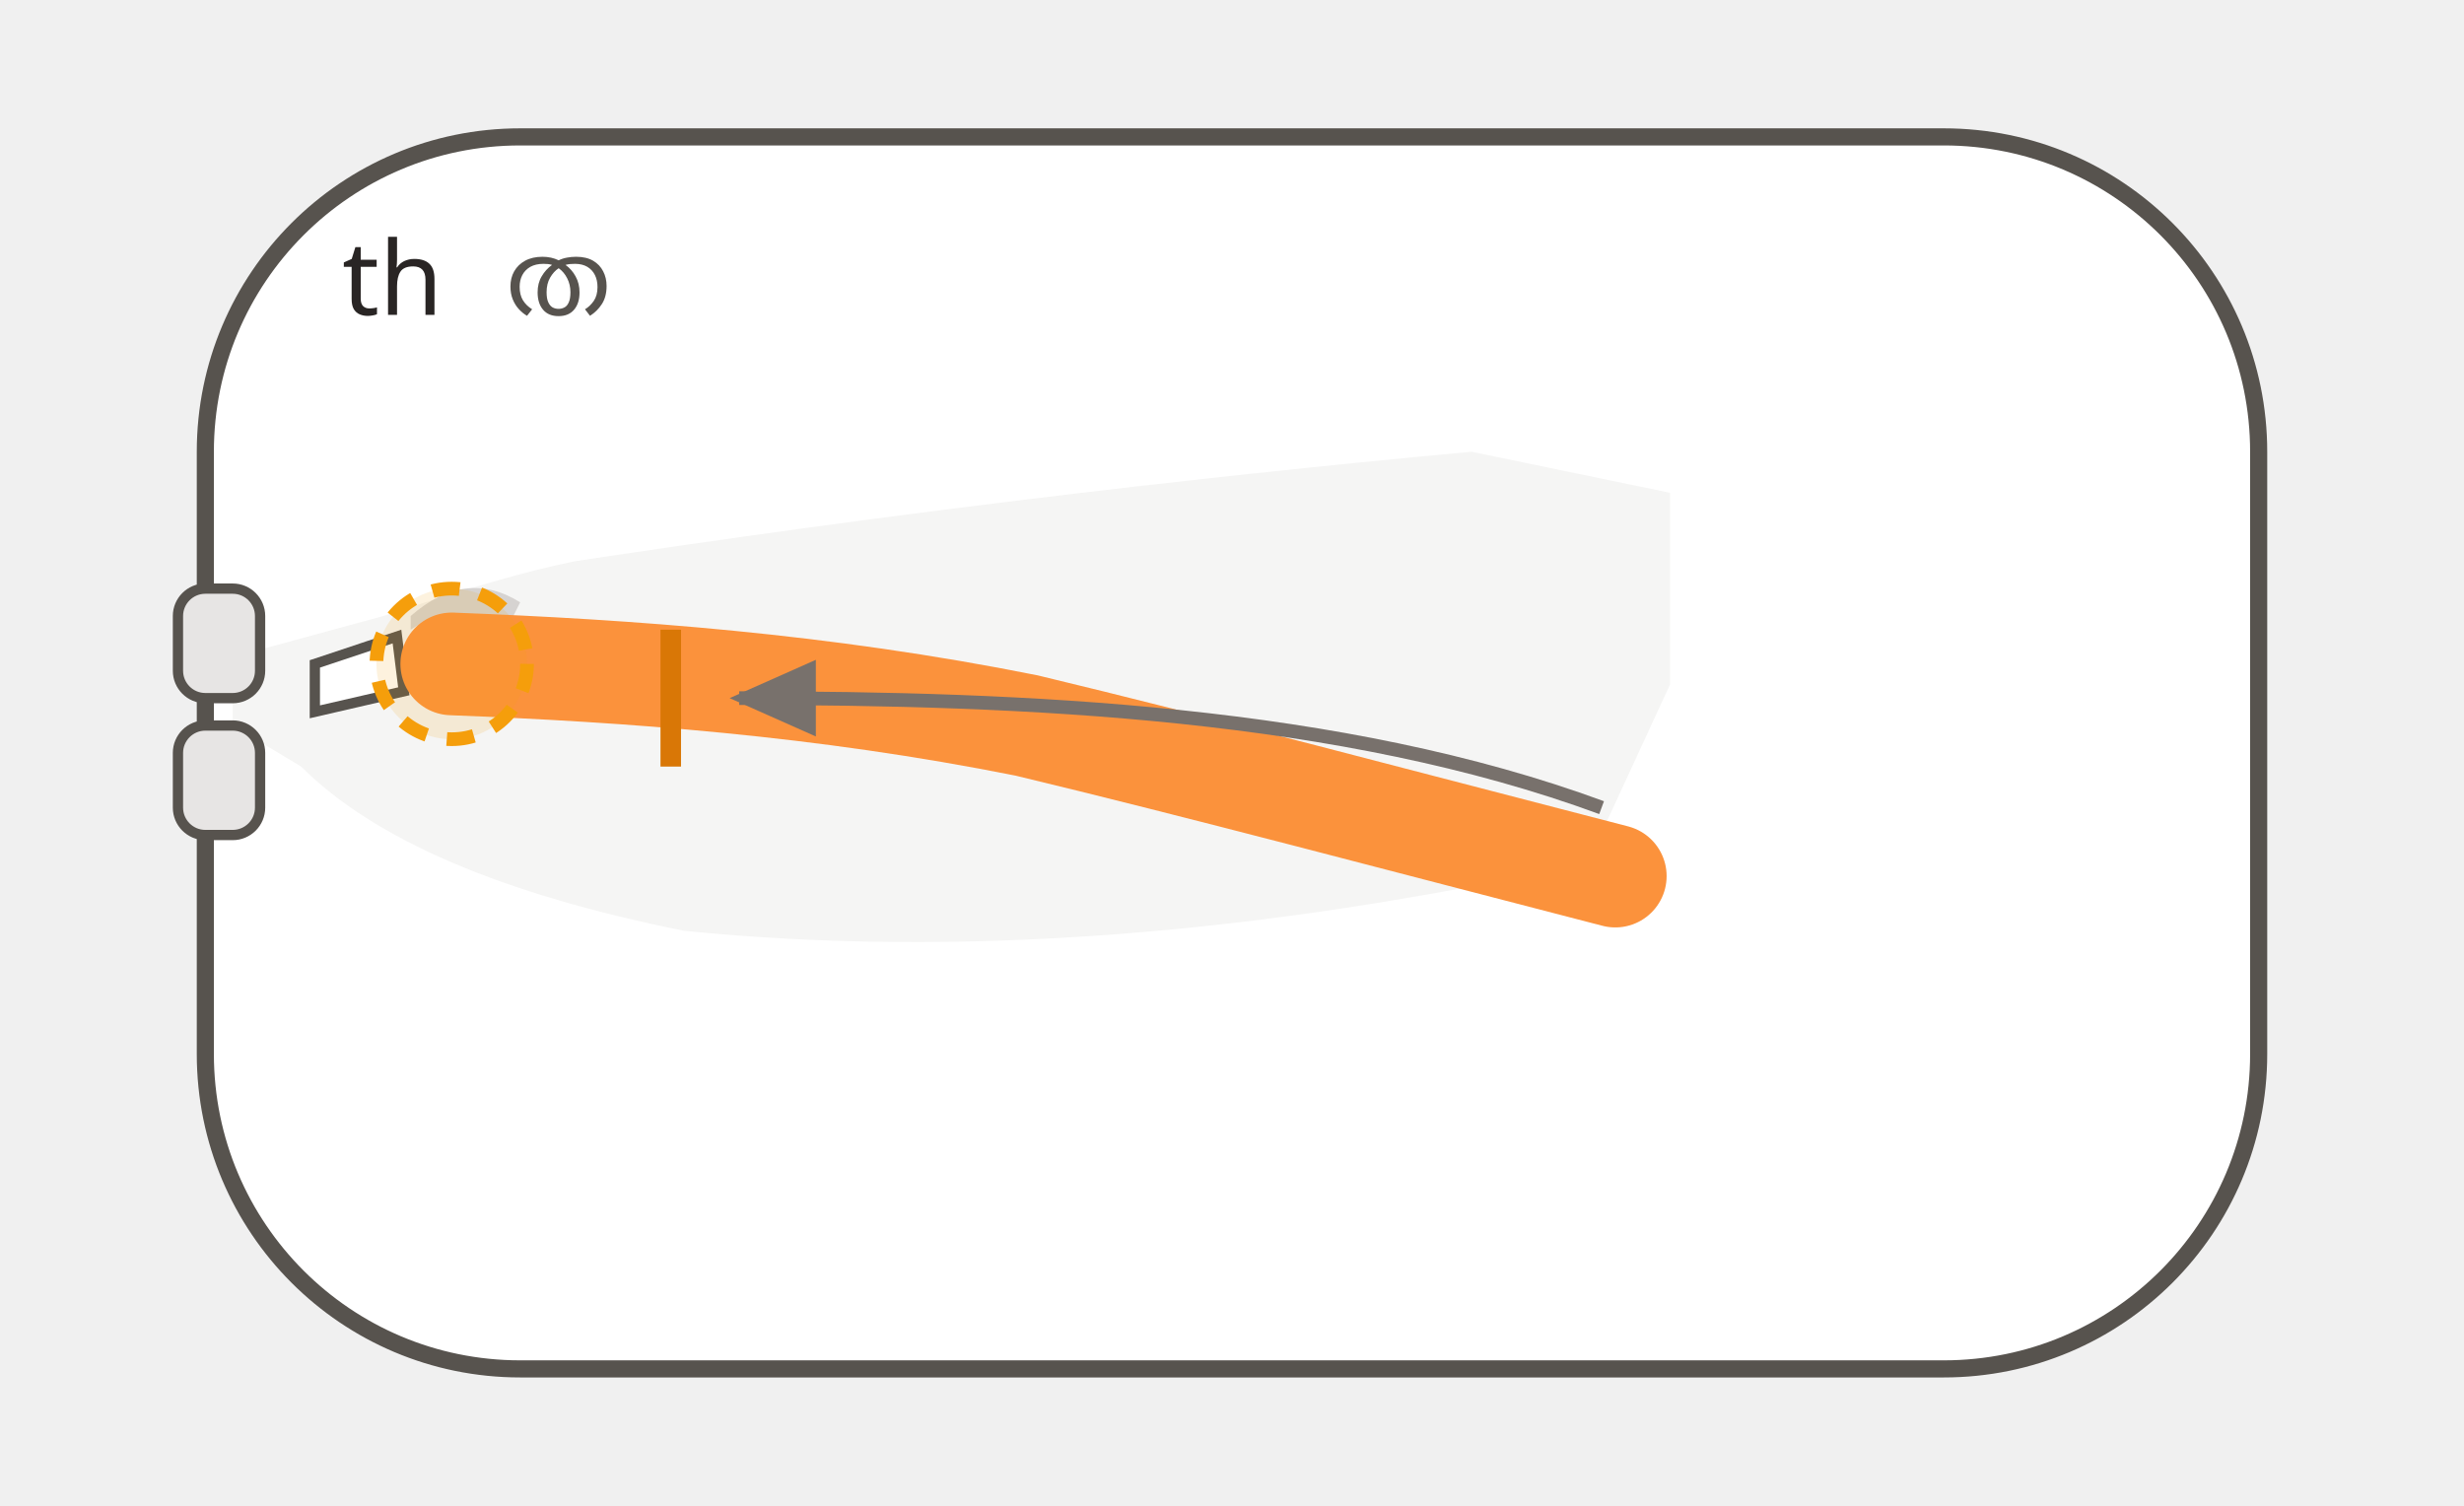
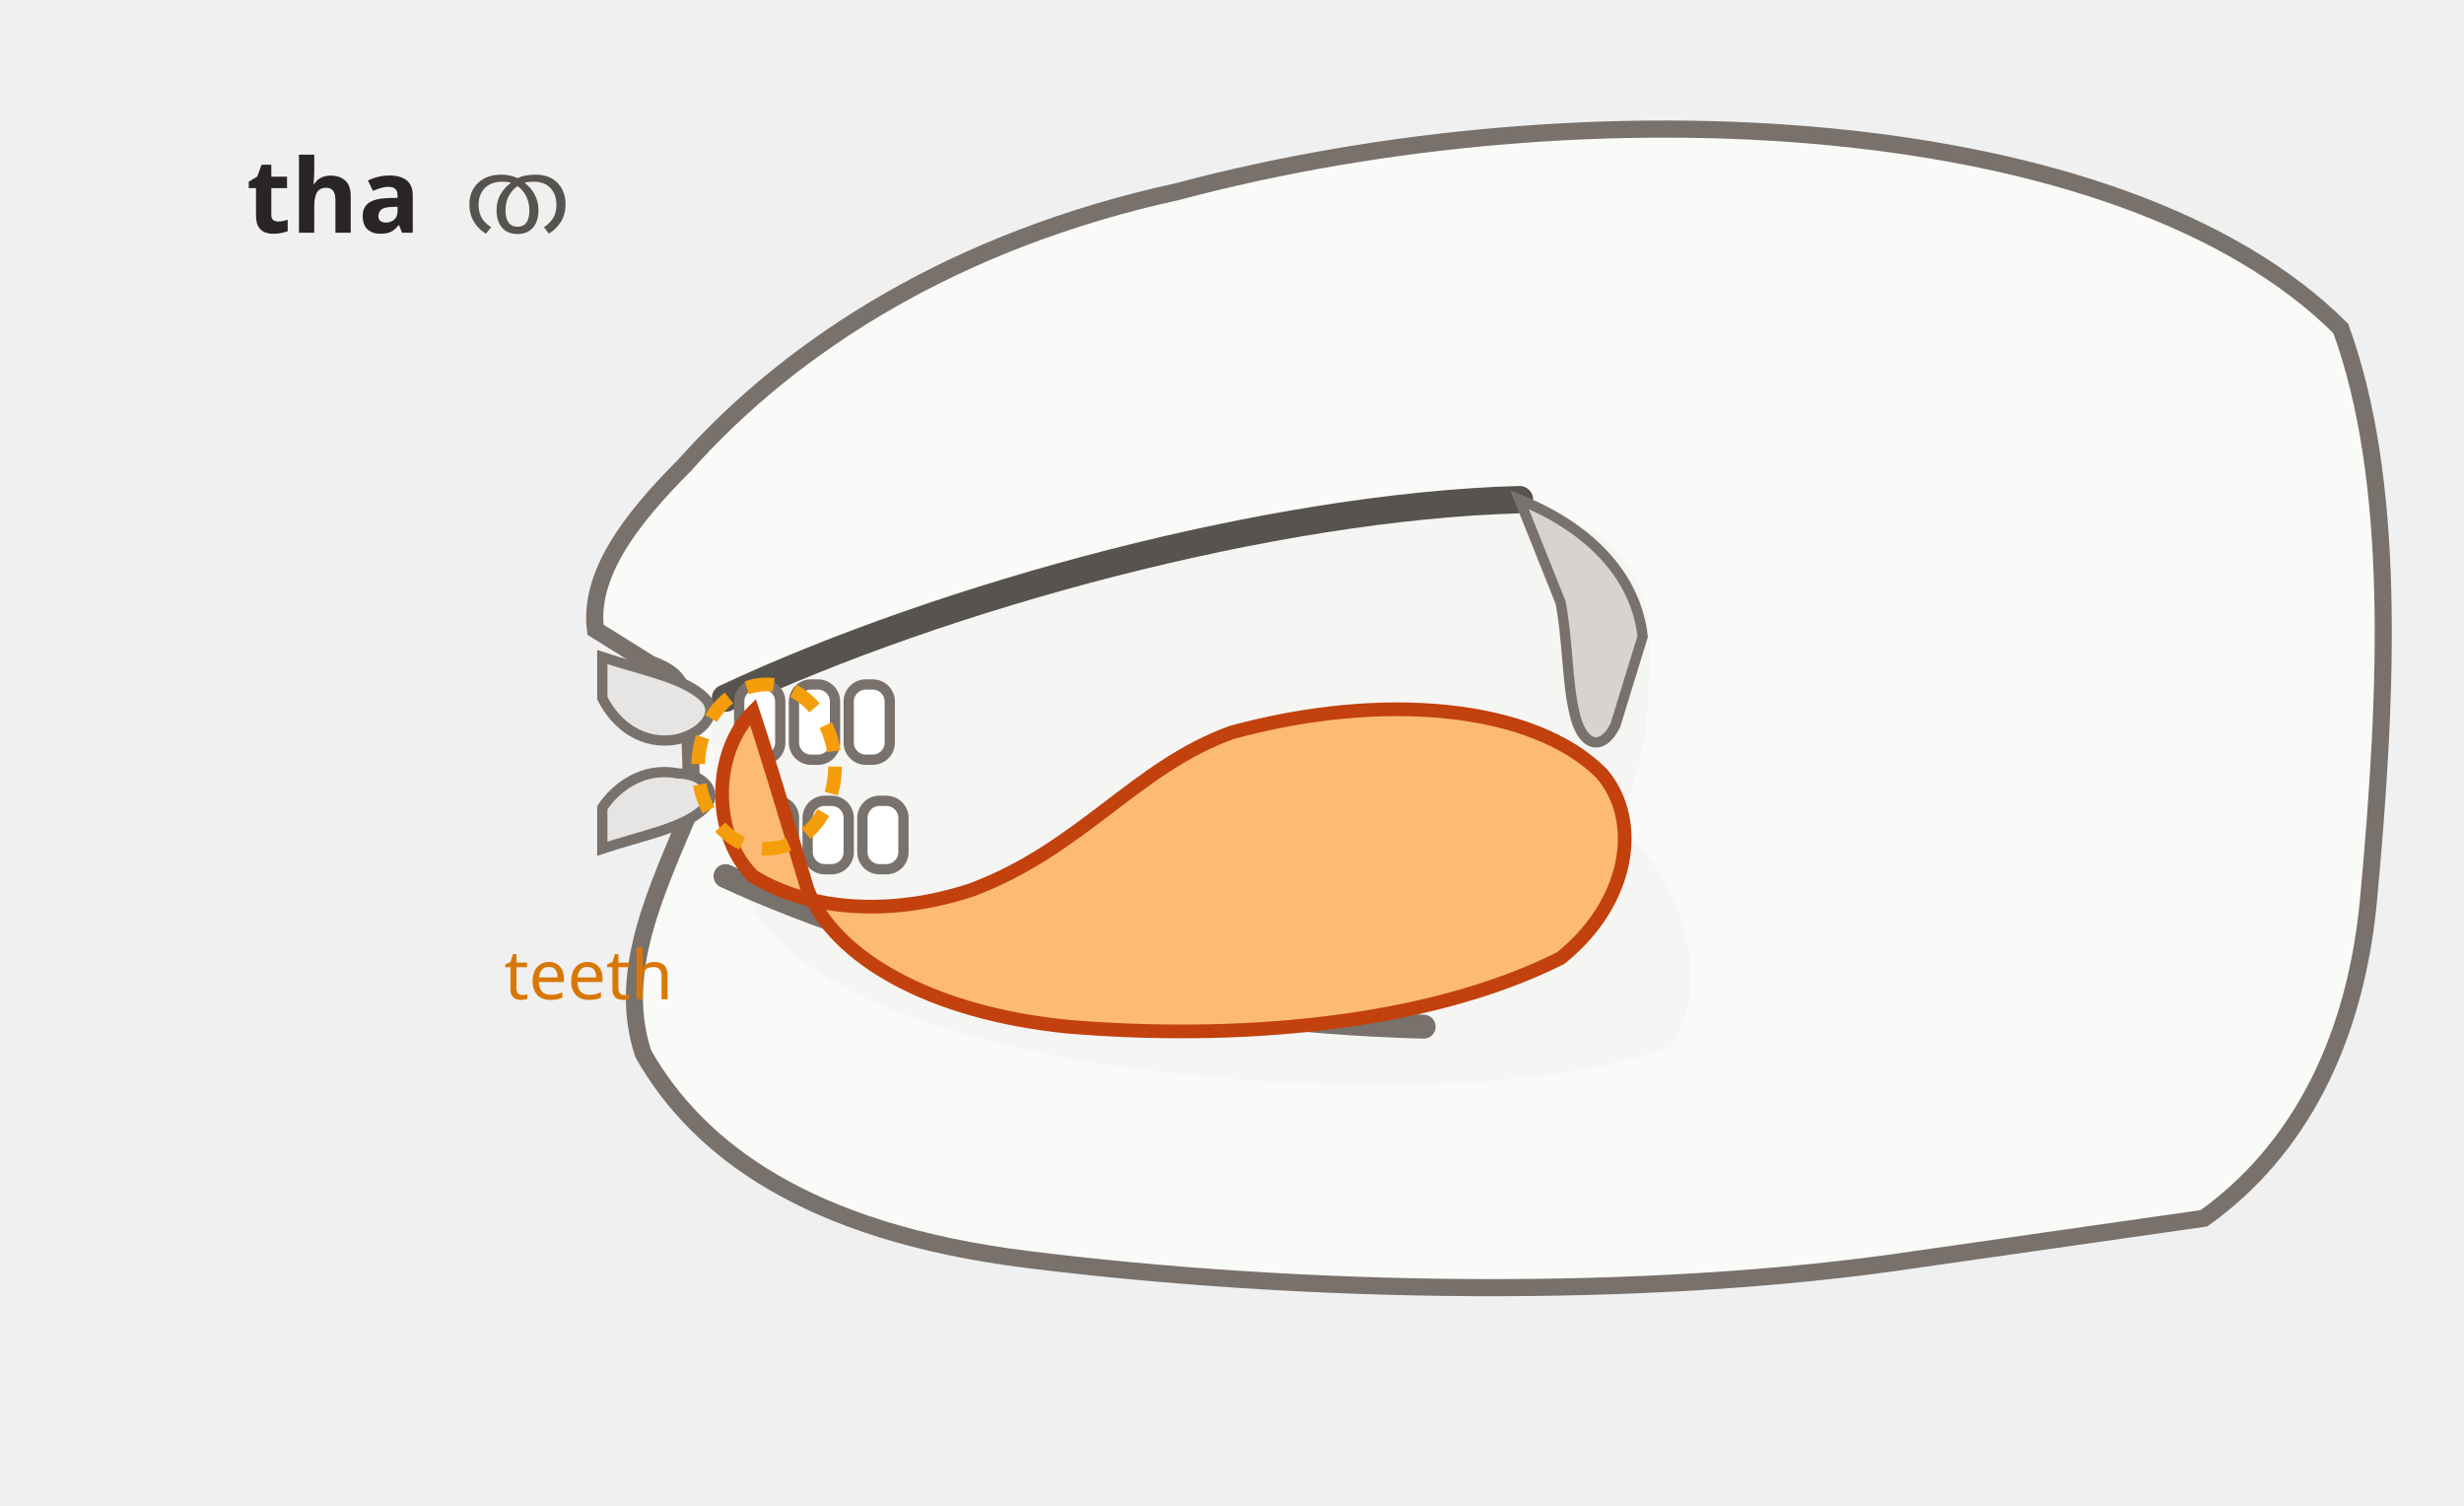
<svg xmlns="http://www.w3.org/2000/svg" viewBox="0 0 360 220" role="img">
-   <defs>
-     <marker id="arr" viewBox="0 0 10 10" refX="8" refY="4" markerWidth="7" markerHeight="7" orient="auto-start-reverse">
-       <path d="M0,0 L9,4 L0,8 z" fill="#78716c" />
-     </marker>
-   </defs>
-   <rect x="30" y="20" width="300" height="180" rx="46" fill="#ffffff" stroke="#57534e" stroke-width="2.5" />
-   <path d="M34,96 L56,90 Q74,84 84,82 Q150,72 215,66 L244,72 L244,100 L232,126 Q160,142 100,136 Q60,128 44,112 L34,106 Z" fill="#f5f5f4" />
-   <rect x="26" y="86" width="12" height="16" rx="4" fill="#e7e5e4" stroke="#57534e" stroke-width="1.5" />
-   <rect x="26" y="106" width="12" height="16" rx="4" fill="#e7e5e4" stroke="#57534e" stroke-width="1.5" />
-   <path d="M46,97 L58,93 L59,101 L46,104 Z" fill="#ffffff" stroke="#57534e" stroke-width="1.5" />
-   <path d="M60,90 Q68,83 76,88 L74,92 Q66,88 60,92 Z" fill="#d6d3d1" />
-   <path d="M236,128 C205,120 175,112 150,106 C120,100 92,98 66,97" fill="none" stroke="#fb923c" stroke-width="15" stroke-linecap="round" />
-   <circle cx="66" cy="97" r="11" fill="#f59e0b22" stroke="#f59e0b" stroke-width="2" stroke-dasharray="4 3" />
-   <path d="M234,118 C196,104 150,102 108,102" fill="none" stroke="#78716c" stroke-width="2" marker-end="url(#arr)" />
-   <line x1="98" y1="92" x2="98" y2="112" stroke="#d97706" stroke-width="3" />
-   <text x="50" y="46" font-family="system-ui, sans-serif" font-size="15" fill="#292524">th</text>
-   <text x="74" y="46" font-family="'Noto Sans Malayalam', system-ui, sans-serif" font-size="15" fill="#57534e">ത</text>
+   <style>
+     .head { fill: #fafaf9; stroke: #78716c; stroke-width: 2.5 }
+     .cavity { fill: #f5f5f4 }
+     .palate { fill: none; stroke: #57534e; stroke-width: 4; stroke-linecap: round }
+     .velum { fill: #d6d3d1; stroke: #78716c; stroke-width: 1.5 }
+     .teeth { fill: #ffffff; stroke: #78716c; stroke-width: 1.5 }
+     .lip { fill: #e7e5e4; stroke: #78716c; stroke-width: 1.5 }
+     .jaw-line { fill: none; stroke: #78716c; stroke-width: 3.5; stroke-linecap: round }
+     .tongue { fill: #fdba74; stroke: #c2410c; stroke-width: 2 }
+     .air { fill: none; stroke: #78716c; stroke-width: 2; stroke-dasharray: 5 4 }
+     .air-head { fill: #78716c }
+     .zone { fill: none; stroke: #f59e0b; stroke-width: 2; stroke-dasharray: 4 3 }
+     .zone-label { font: 10px system-ui, sans-serif; fill: #d97706 }
+     .puff { fill: none; stroke: #78716c; stroke-width: 2; stroke-linecap: round }
+     .sound { font: 600 15px system-ui, sans-serif; fill: #292524 }
+     .sound-ml { font: 15px 'Noto Sans Malayalam', system-ui, sans-serif; fill: #57534e }
+     @media (prefers-color-scheme: dark) {
+       .head { fill: #1c1917; stroke: #a8a29e }
+       .cavity { fill: #292524 }
+       .palate { stroke: #a8a29e }
+       .velum { fill: #44403c; stroke: #a8a29e }
+       .teeth { fill: #44403c; stroke: #a8a29e }
+       .lip { fill: #44403c; stroke: #a8a29e }
+       .jaw-line { stroke: #a8a29e }
+       .tongue { fill: #c2410c; stroke: #fdba74 }
+       .air, .puff { stroke: #a8a29e }
+       .air-head { fill: #a8a29e }
+       .zone { stroke: #fbbf24 }
+       .zone-label { fill: #fbbf24 }
+       .sound { fill: #fafaf9 }
+       .sound-ml { fill: #d6d3d1 }
+     }
+     @media (prefers-reduced-motion: no-preference) {
+       .tongue {
+         animation: gesture 4s ease-in-out infinite;
+         transform-origin: 150px 120px;
+       }
+       @keyframes gesture {
+         0%, 10% { transform: translate(-12px, 6px) }
+         45%, 85% { transform: none }
+         100% { transform: translate(-12px, 6px) }
+       }
+     }
+   </style>
+   <path class="head" d="M342 48 C310 16 232 12 172 28 C140 35 116 50 100 68 C92 76 86 84 87 92 L95 97 C100 99 101 100 101 118 C96 130 90 142 94 154 C102 168 118 180 150 184 C190 189 240 190 280 184 L322 178 C336 168 344 152 346 132 C349 100 350 70 342 48 Z" />
+   <path class="cavity" d="M104 104 C130 88 174 73 214 73 C234 74 241 82 241 94 C241 106 240 114 236 120 C247 130 250 144 244 153 C224 160 190 160 158 155 C132 150 114 143 108 129 C105 120 104 112 104 104 Z" />
+   <path class="palate" d="M106 102 C138 87 186 74 222 73" />
+   <path class="velum" d="M222 73 C232 77 239 84 240 93 L236 106 C234 110 231 109 230 104 C229 100 229 93 228 88 Z" />
+   <rect class="teeth" x="108" y="100" width="6" height="11" rx="2.5" />
+   <rect class="teeth" x="116" y="100" width="6" height="11" rx="2.5" />
+   <rect class="teeth" x="124" y="100" width="6" height="11" rx="2.5" />
+   <path class="jaw-line" d="M106 128 C132 140 170 149 208 150" />
+   <rect class="teeth" x="110" y="117" width="6" height="10" rx="2.5" />
+   <rect class="teeth" x="118" y="117" width="6" height="10" rx="2.5" />
+   <rect class="teeth" x="126" y="117" width="6" height="10" rx="2.5" />
+   <path class="lip" d="M88 96 C94 98 100 99 103 102 C105 104 103 107 99 108 C94 109 90 106 88 102 Z" />
+   <path class="lip" d="M88 124 C94 122 100 121 103 118 C105 116 103 113 99 113 C94 112 90 115 88 118 Z" />
+   <g class="tongue">
+     <path d="M110 104 C104 110 104 122 110 128 C118 133 130 134 142 130 C158 124 166 112 180 107 C202 101 224 103 234 113 C240 120 238 132 228 140 C208 150 180 152 156 150 C136 148 122 140 118 130 C115 120 112 110 110 104 Z" />
+   </g>
+   <ellipse class="zone" cx="112" cy="112" rx="10" ry="12" />
+   <text class="zone-label" x="86" y="146" text-anchor="middle">teeth</text>
+   <text class="sound" x="36" y="34">tha</text>
+   <text class="sound-ml" x="68" y="34">ത</text>
</svg>
